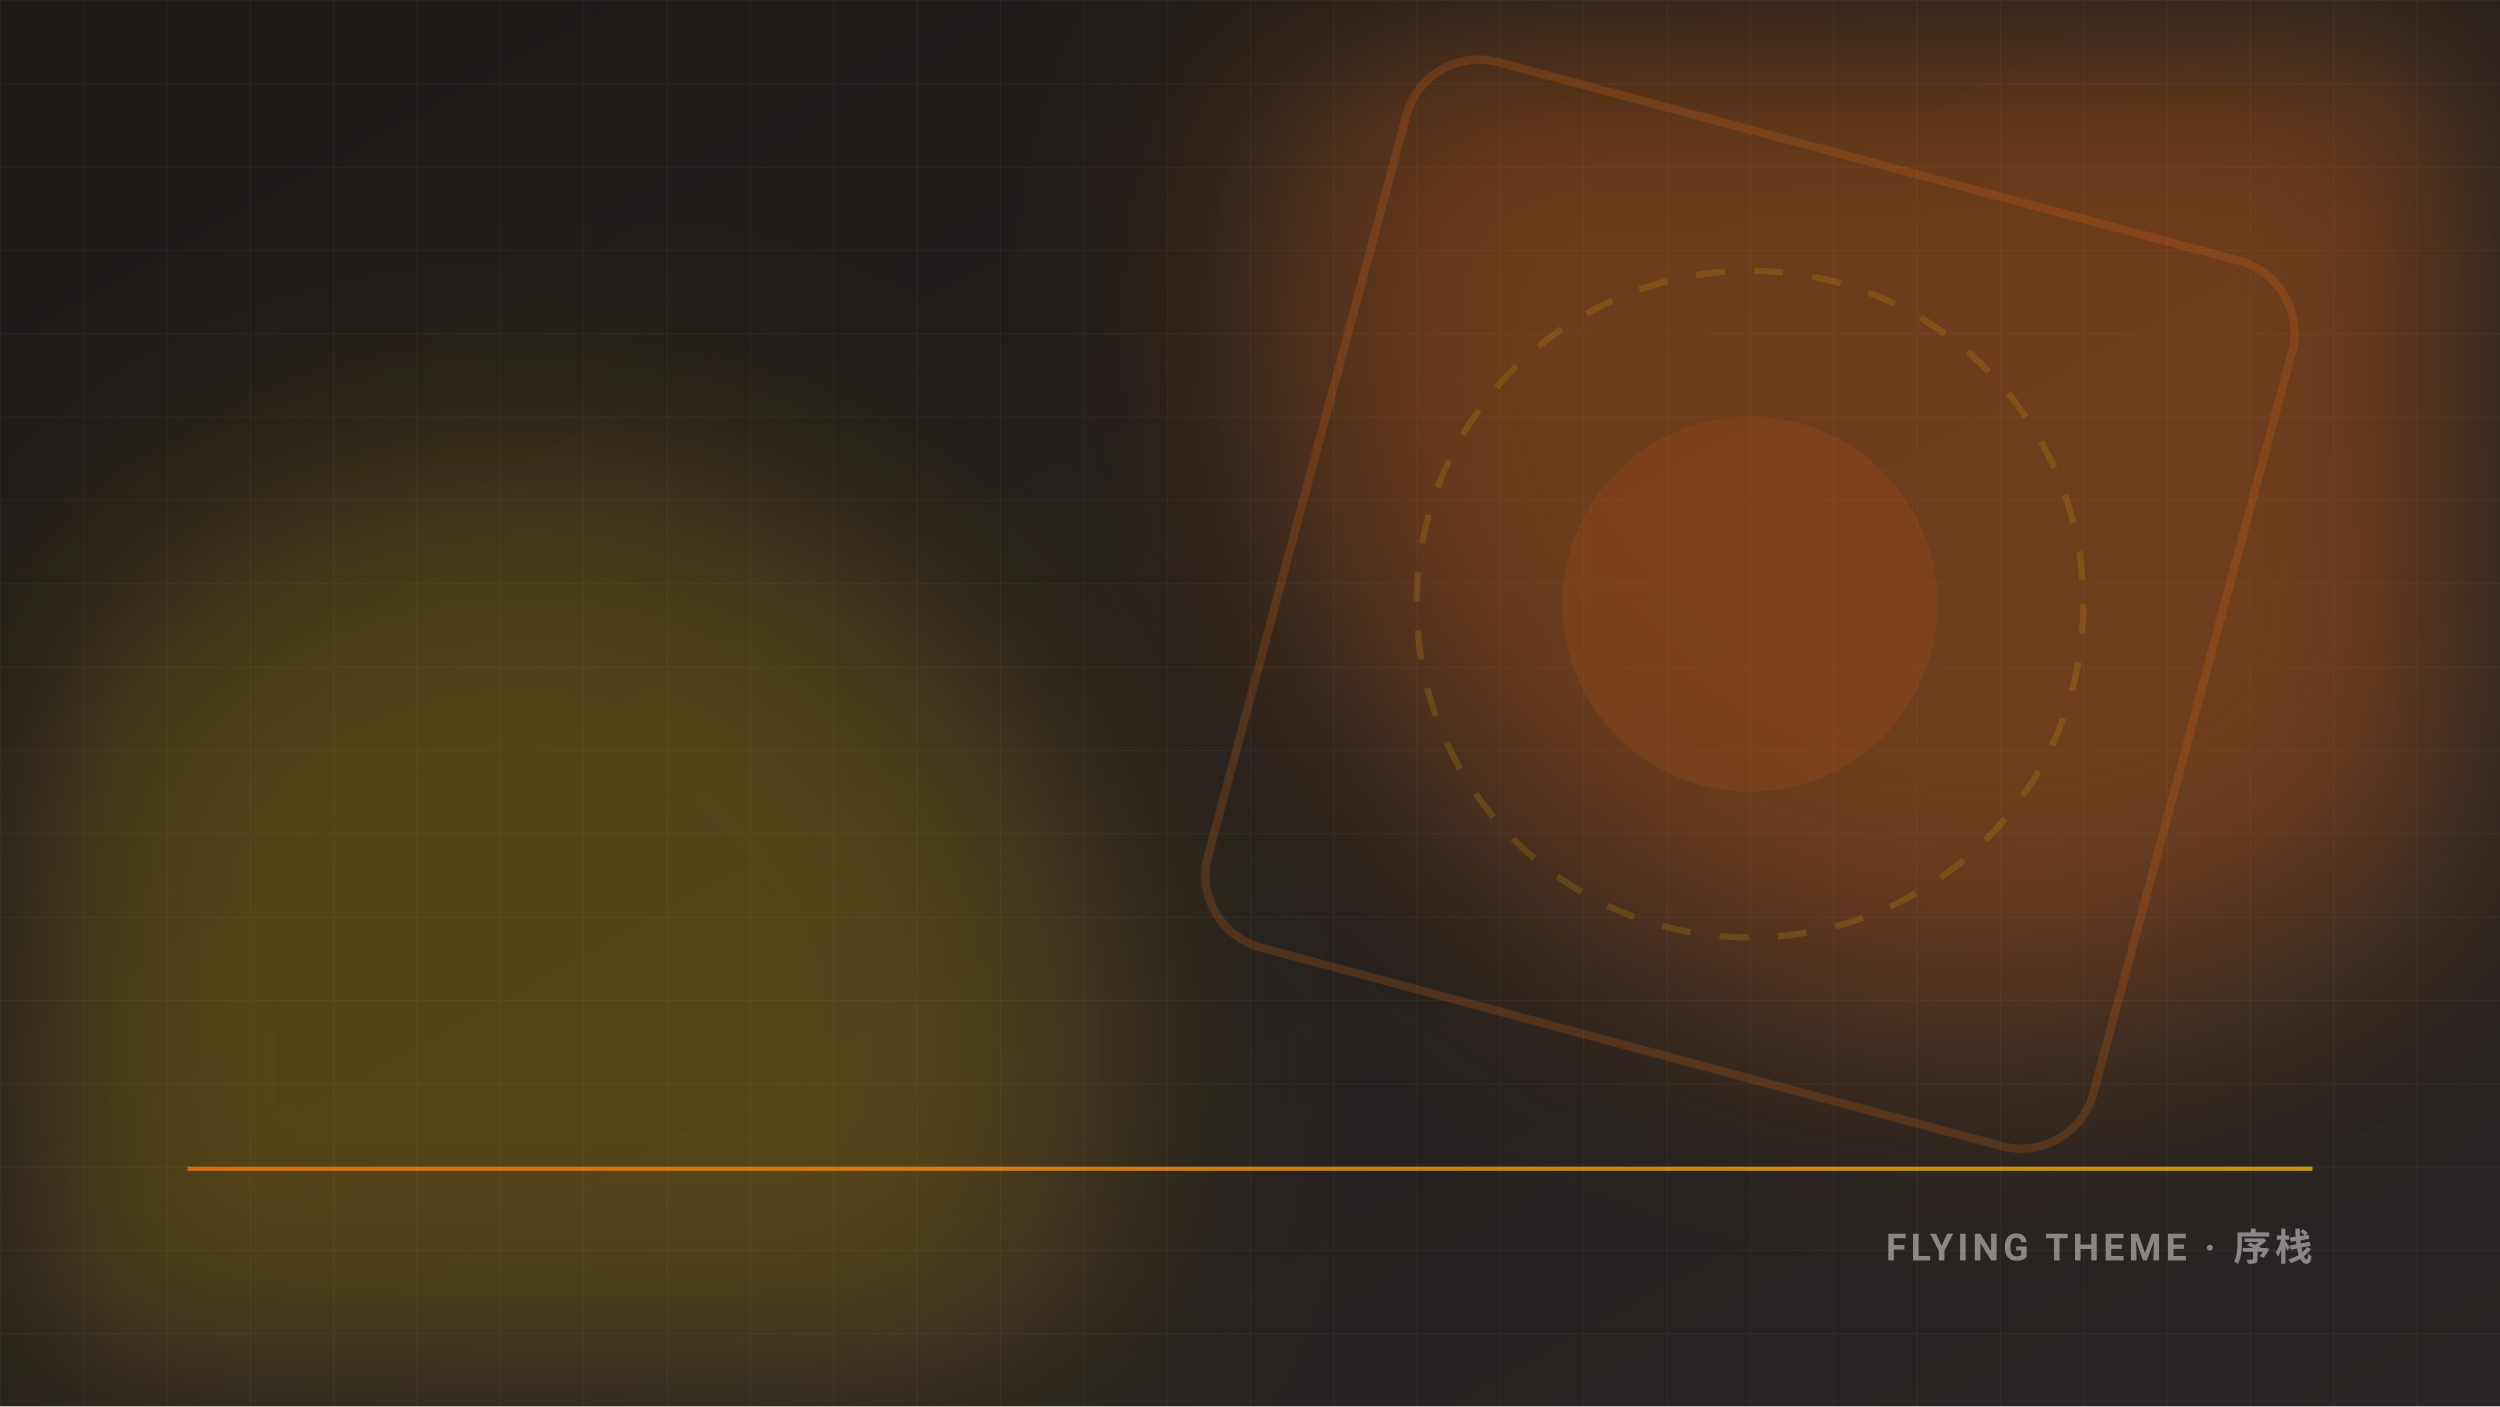
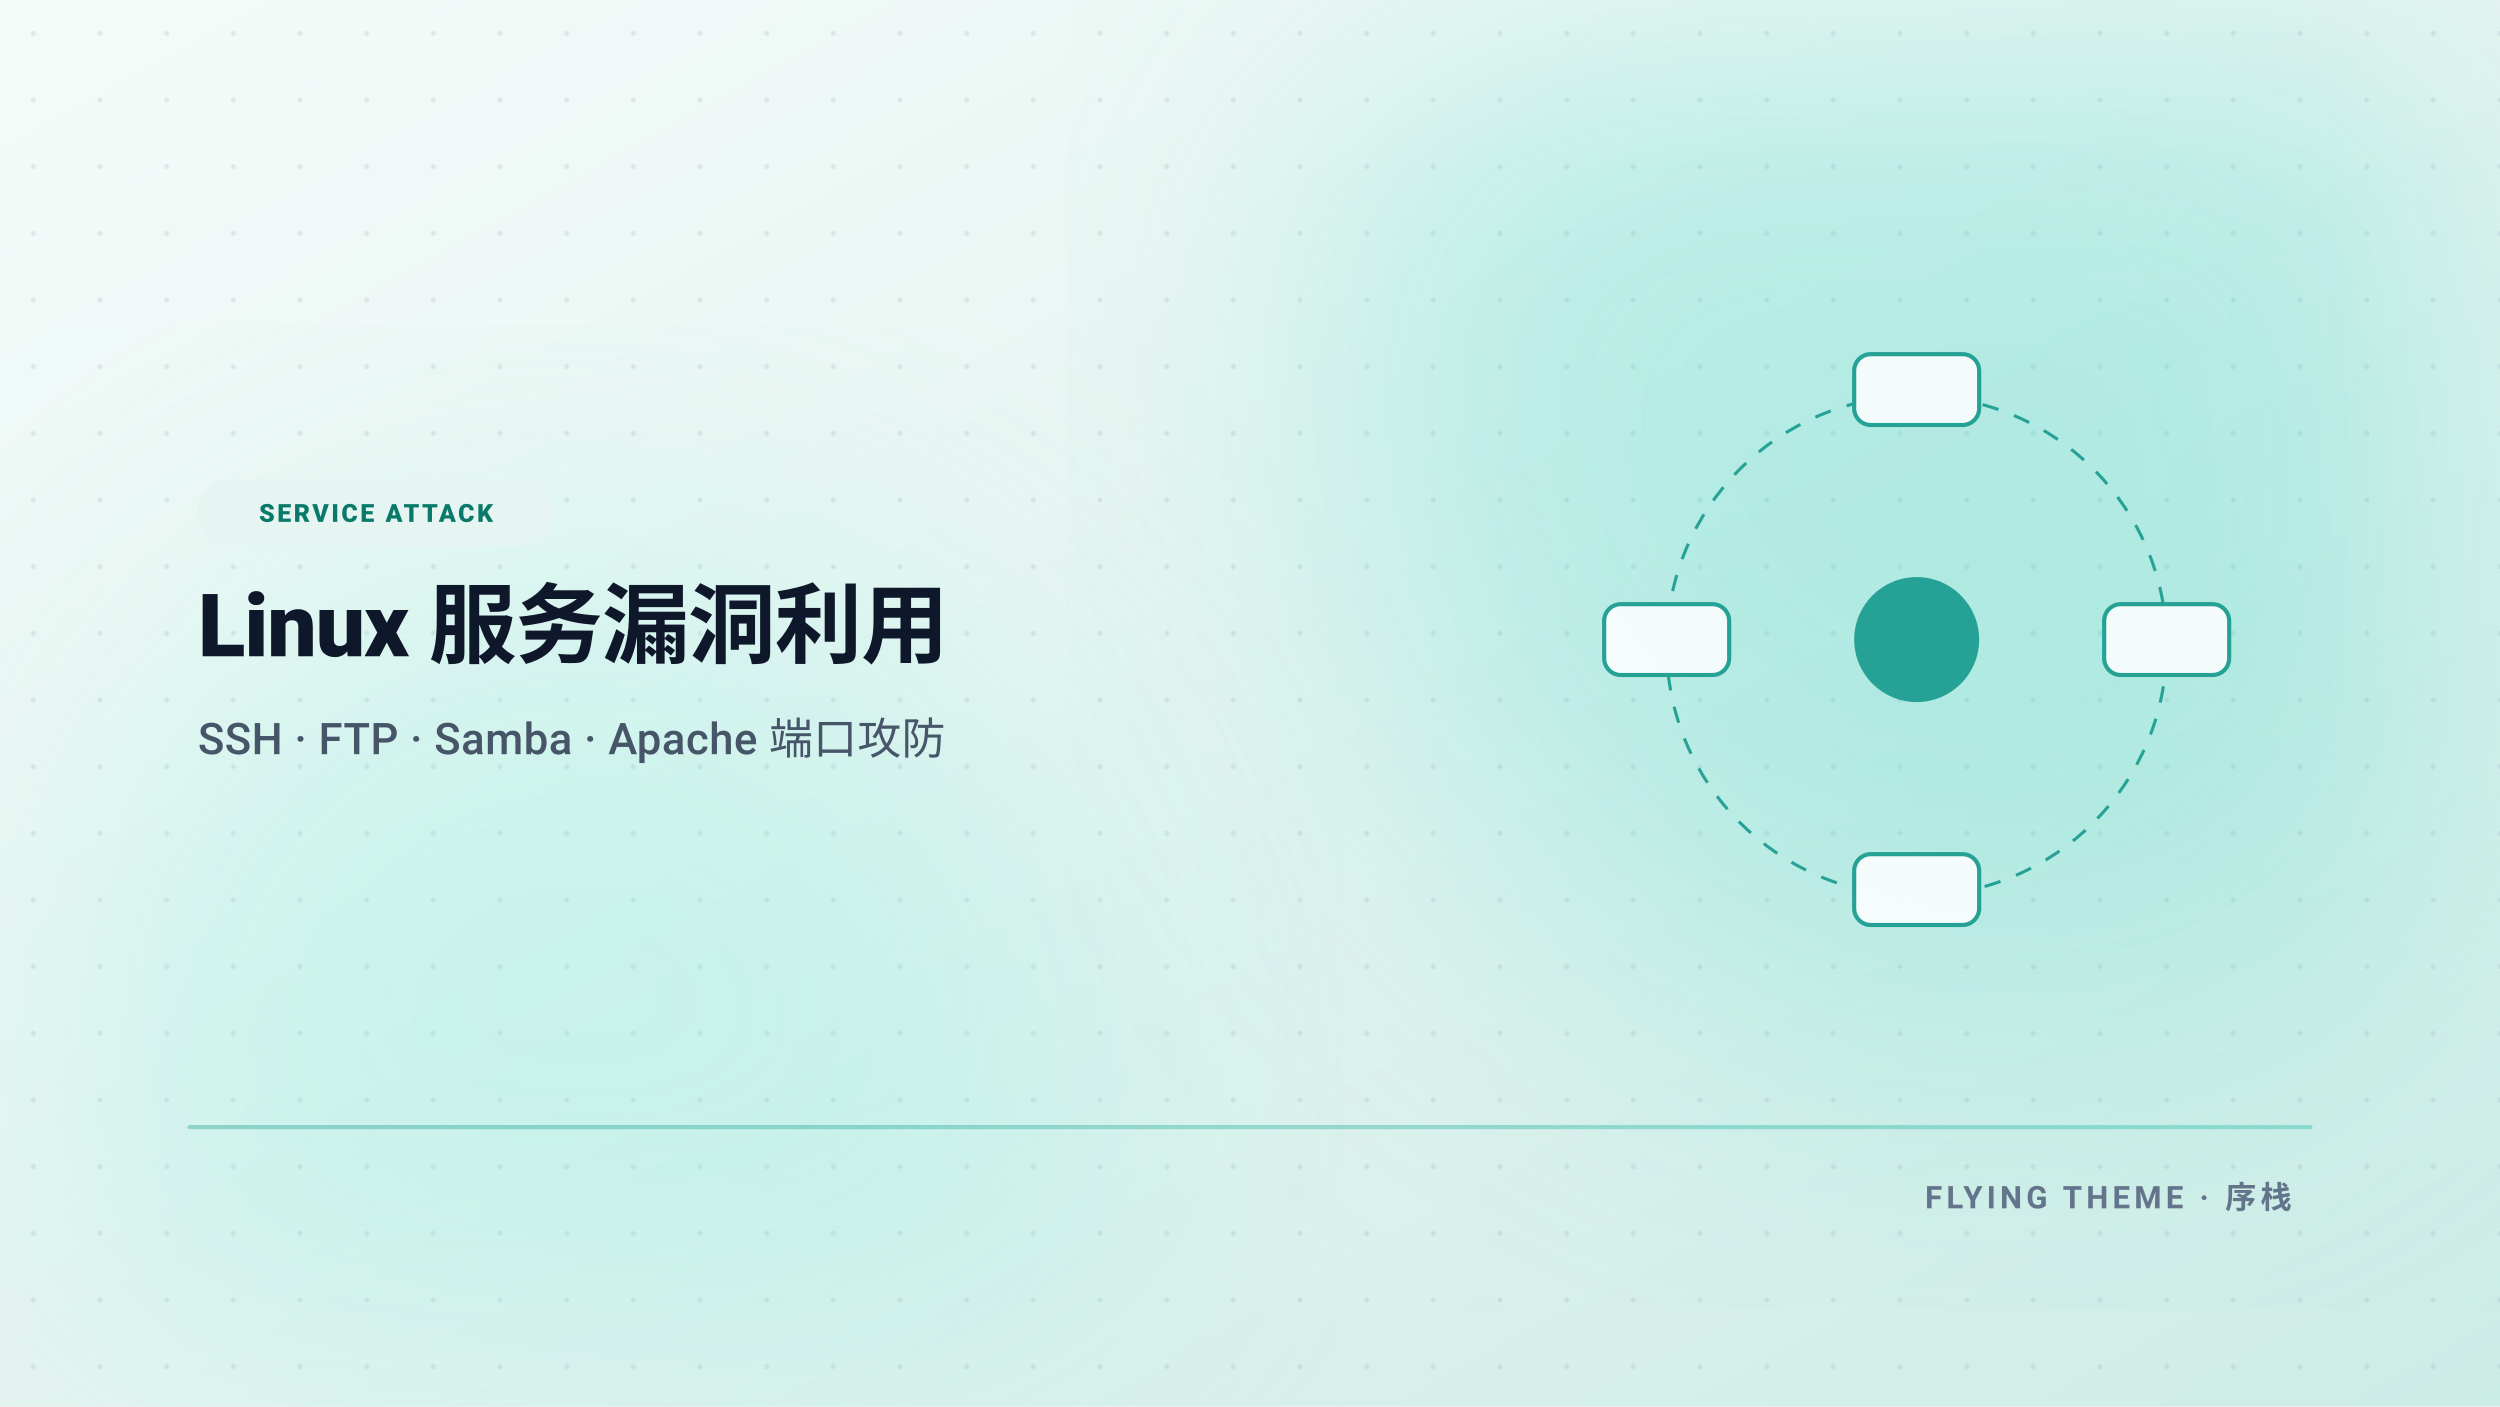
<svg xmlns="http://www.w3.org/2000/svg" viewBox="0 0 1200 675" width="1200" height="675">
  <defs>
    <linearGradient id="bgGrad" x1="0%" y1="0%" x2="100%" y2="100%">
-       <stop offset="0%" stop-color="#1c1917" />
-       <stop offset="100%" stop-color="#292524" />
+       <stop offset="0%" stop-color="#F4FBF9" />
+       <stop offset="50%" stop-color="#E6F4F1" />
+       <stop offset="100%" stop-color="#CCECE6" />
    </linearGradient>
    <linearGradient id="accentGrad" x1="0%" y1="0%" x2="100%" y2="0%">
-       <stop offset="0%" stop-color="#f97316" />
-       <stop offset="100%" stop-color="#eab308" />
+       <stop offset="0%" stop-color="#0D9488" />
+       <stop offset="100%" stop-color="#14B8A6" />
    </linearGradient>
-     <pattern id="grid" width="40" height="40" patternUnits="userSpaceOnUse">
-       <path d="M 40 0 L 0 0 0 40" fill="none" stroke="rgba(255, 255, 255, 0.04)" stroke-width="1" />
+     <pattern id="dotGrid" width="32" height="32" patternUnits="userSpaceOnUse">
+       <circle cx="16" cy="16" r="1.2" fill="#94A3B8" opacity="0.22" />
    </pattern>
-     <filter id="glow" x="-20%" y="-20%" width="140%" height="140%">
-       <feGaussianBlur stdDeviation="60" result="blur" />
+     <filter id="softGlow" x="-20%" y="-20%" width="140%" height="140%">
+       <feGaussianBlur stdDeviation="90" result="blur" />
    </filter>
  </defs>
  <rect width="100%" height="100%" fill="url(#bgGrad)" />
-   <rect width="100%" height="100%" fill="url(#grid)" />
-   <circle cx="950" cy="150" r="340" fill="#f97316" opacity="0.35" filter="url(#glow)" />
-   <circle cx="250" cy="500" r="280" fill="#eab308" opacity="0.25" filter="url(#glow)" />
-   <g opacity="0.18" transform="translate(620, 70)">
-     <rect x="0" y="0" width="440" height="440" rx="36" fill="none" stroke="#f97316" stroke-width="4" transform="rotate(15 220 220)" />
-     <circle cx="220" cy="220" r="160" fill="none" stroke="#eab308" stroke-width="3" stroke-dasharray="14 14" />
-     <circle cx="220" cy="220" r="90" fill="#f97316" opacity="0.6" />
+   <rect width="100%" height="100%" fill="url(#dotGrid)" />
+   <circle cx="960" cy="180" r="320" fill="#2DD4BF" opacity="0.28" filter="url(#softGlow)" />
+   <circle cx="280" cy="520" r="260" fill="#5EEAD4" opacity="0.22" filter="url(#softGlow)" />
+   <g transform="translate(760, 150)" opacity="0.85">
+     <rect x="40" y="40" width="240" height="240" rx="120" fill="none" stroke="#0D9488" stroke-width="1.5" stroke-dasharray="8 8" />
+     <rect x="130" y="20" width="60" height="34" rx="8" fill="#FFFFFF" stroke="#0D9488" stroke-width="2" />
+     <rect x="250" y="140" width="60" height="34" rx="8" fill="#FFFFFF" stroke="#0D9488" stroke-width="2" />
+     <rect x="130" y="260" width="60" height="34" rx="8" fill="#FFFFFF" stroke="#0D9488" stroke-width="2" />
+     <rect x="10" y="140" width="60" height="34" rx="8" fill="#FFFFFF" stroke="#0D9488" stroke-width="2" />
+     <circle cx="160" cy="157" r="30" fill="#0D9488" />
  </g>
-   <rect x="90" y="560" width="1020" height="2" fill="url(#accentGrad)" opacity="0.8" />
-   <g transform="translate(1110, 605)">
-     <text text-anchor="end" font-family="-apple-system, BlinkMacSystemFont, 'Segoe UI', Roboto, sans-serif" font-size="18" font-weight="600" fill="rgba(255, 255, 255, 0.45)" letter-spacing="2">
+   <rect x="90" y="540" width="1020" height="2" fill="url(#accentGrad)" opacity="0.35" rx="1" />
+   <g transform="translate(95, 230)">
+     <rect x="0" y="0" width="171" height="32" rx="16" fill="#E6F4F1" opacity="0.95" />
+     <text x="85.5" y="20.5" text-anchor="middle" font-family="-apple-system, BlinkMacSystemFont, 'Segoe UI', Roboto, sans-serif" font-size="12" font-weight="800" fill="#097969" letter-spacing="1.2">
+       SERVICE ATTACK
+     </text>
+     <text x="0" y="85" font-family="-apple-system, BlinkMacSystemFont, 'Segoe UI', Roboto, sans-serif" font-size="42" font-weight="800" fill="#0F172A" letter-spacing="-0.5">
+       Linux 服务漏洞利用
+     </text>
+     <text x="0" y="132" font-family="-apple-system, BlinkMacSystemFont, 'Segoe UI', Roboto, sans-serif" font-size="21" font-weight="500" fill="#475569" letter-spacing="0.2">
+       SSH · FTP · Samba · Apache 端口攻防
+     </text>
+   </g>
+   <g transform="translate(1100, 580)">
+     <text text-anchor="end" font-family="-apple-system, BlinkMacSystemFont, 'Segoe UI', Roboto, sans-serif" font-size="15" font-weight="600" fill="#64748B" letter-spacing="2">
      FLYING THEME · 序栈
    </text>
  </g>
</svg>
